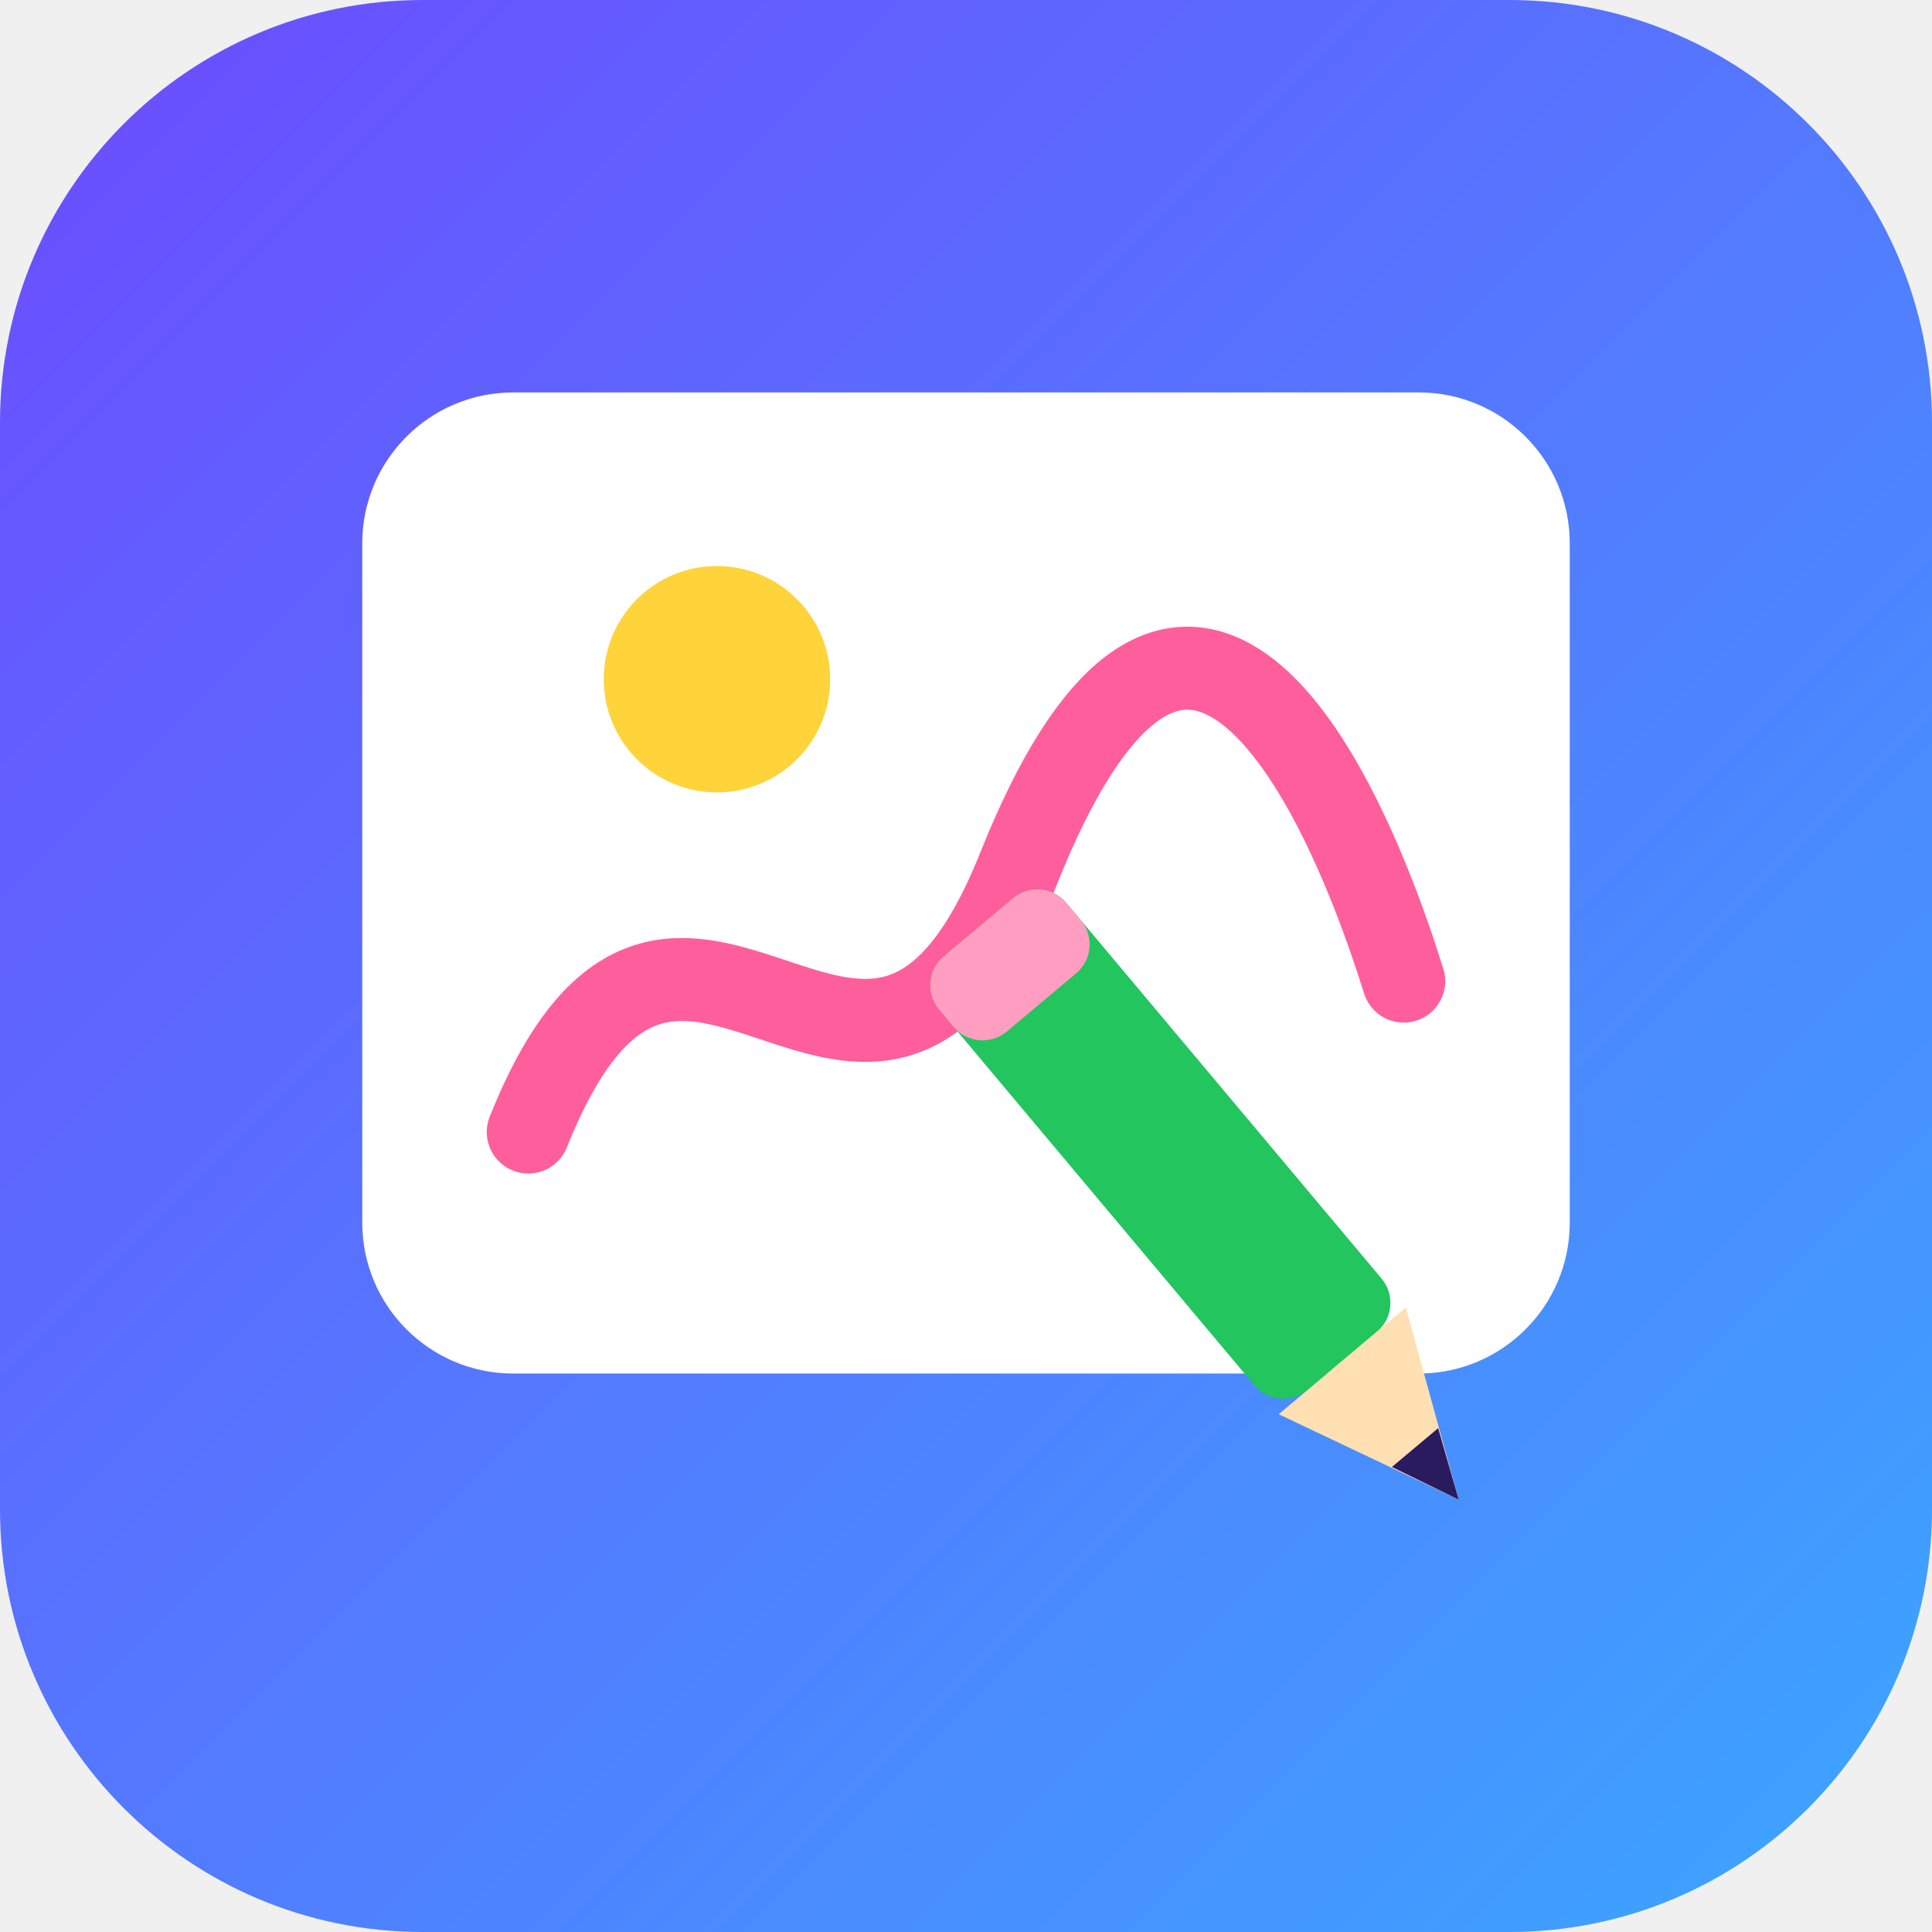
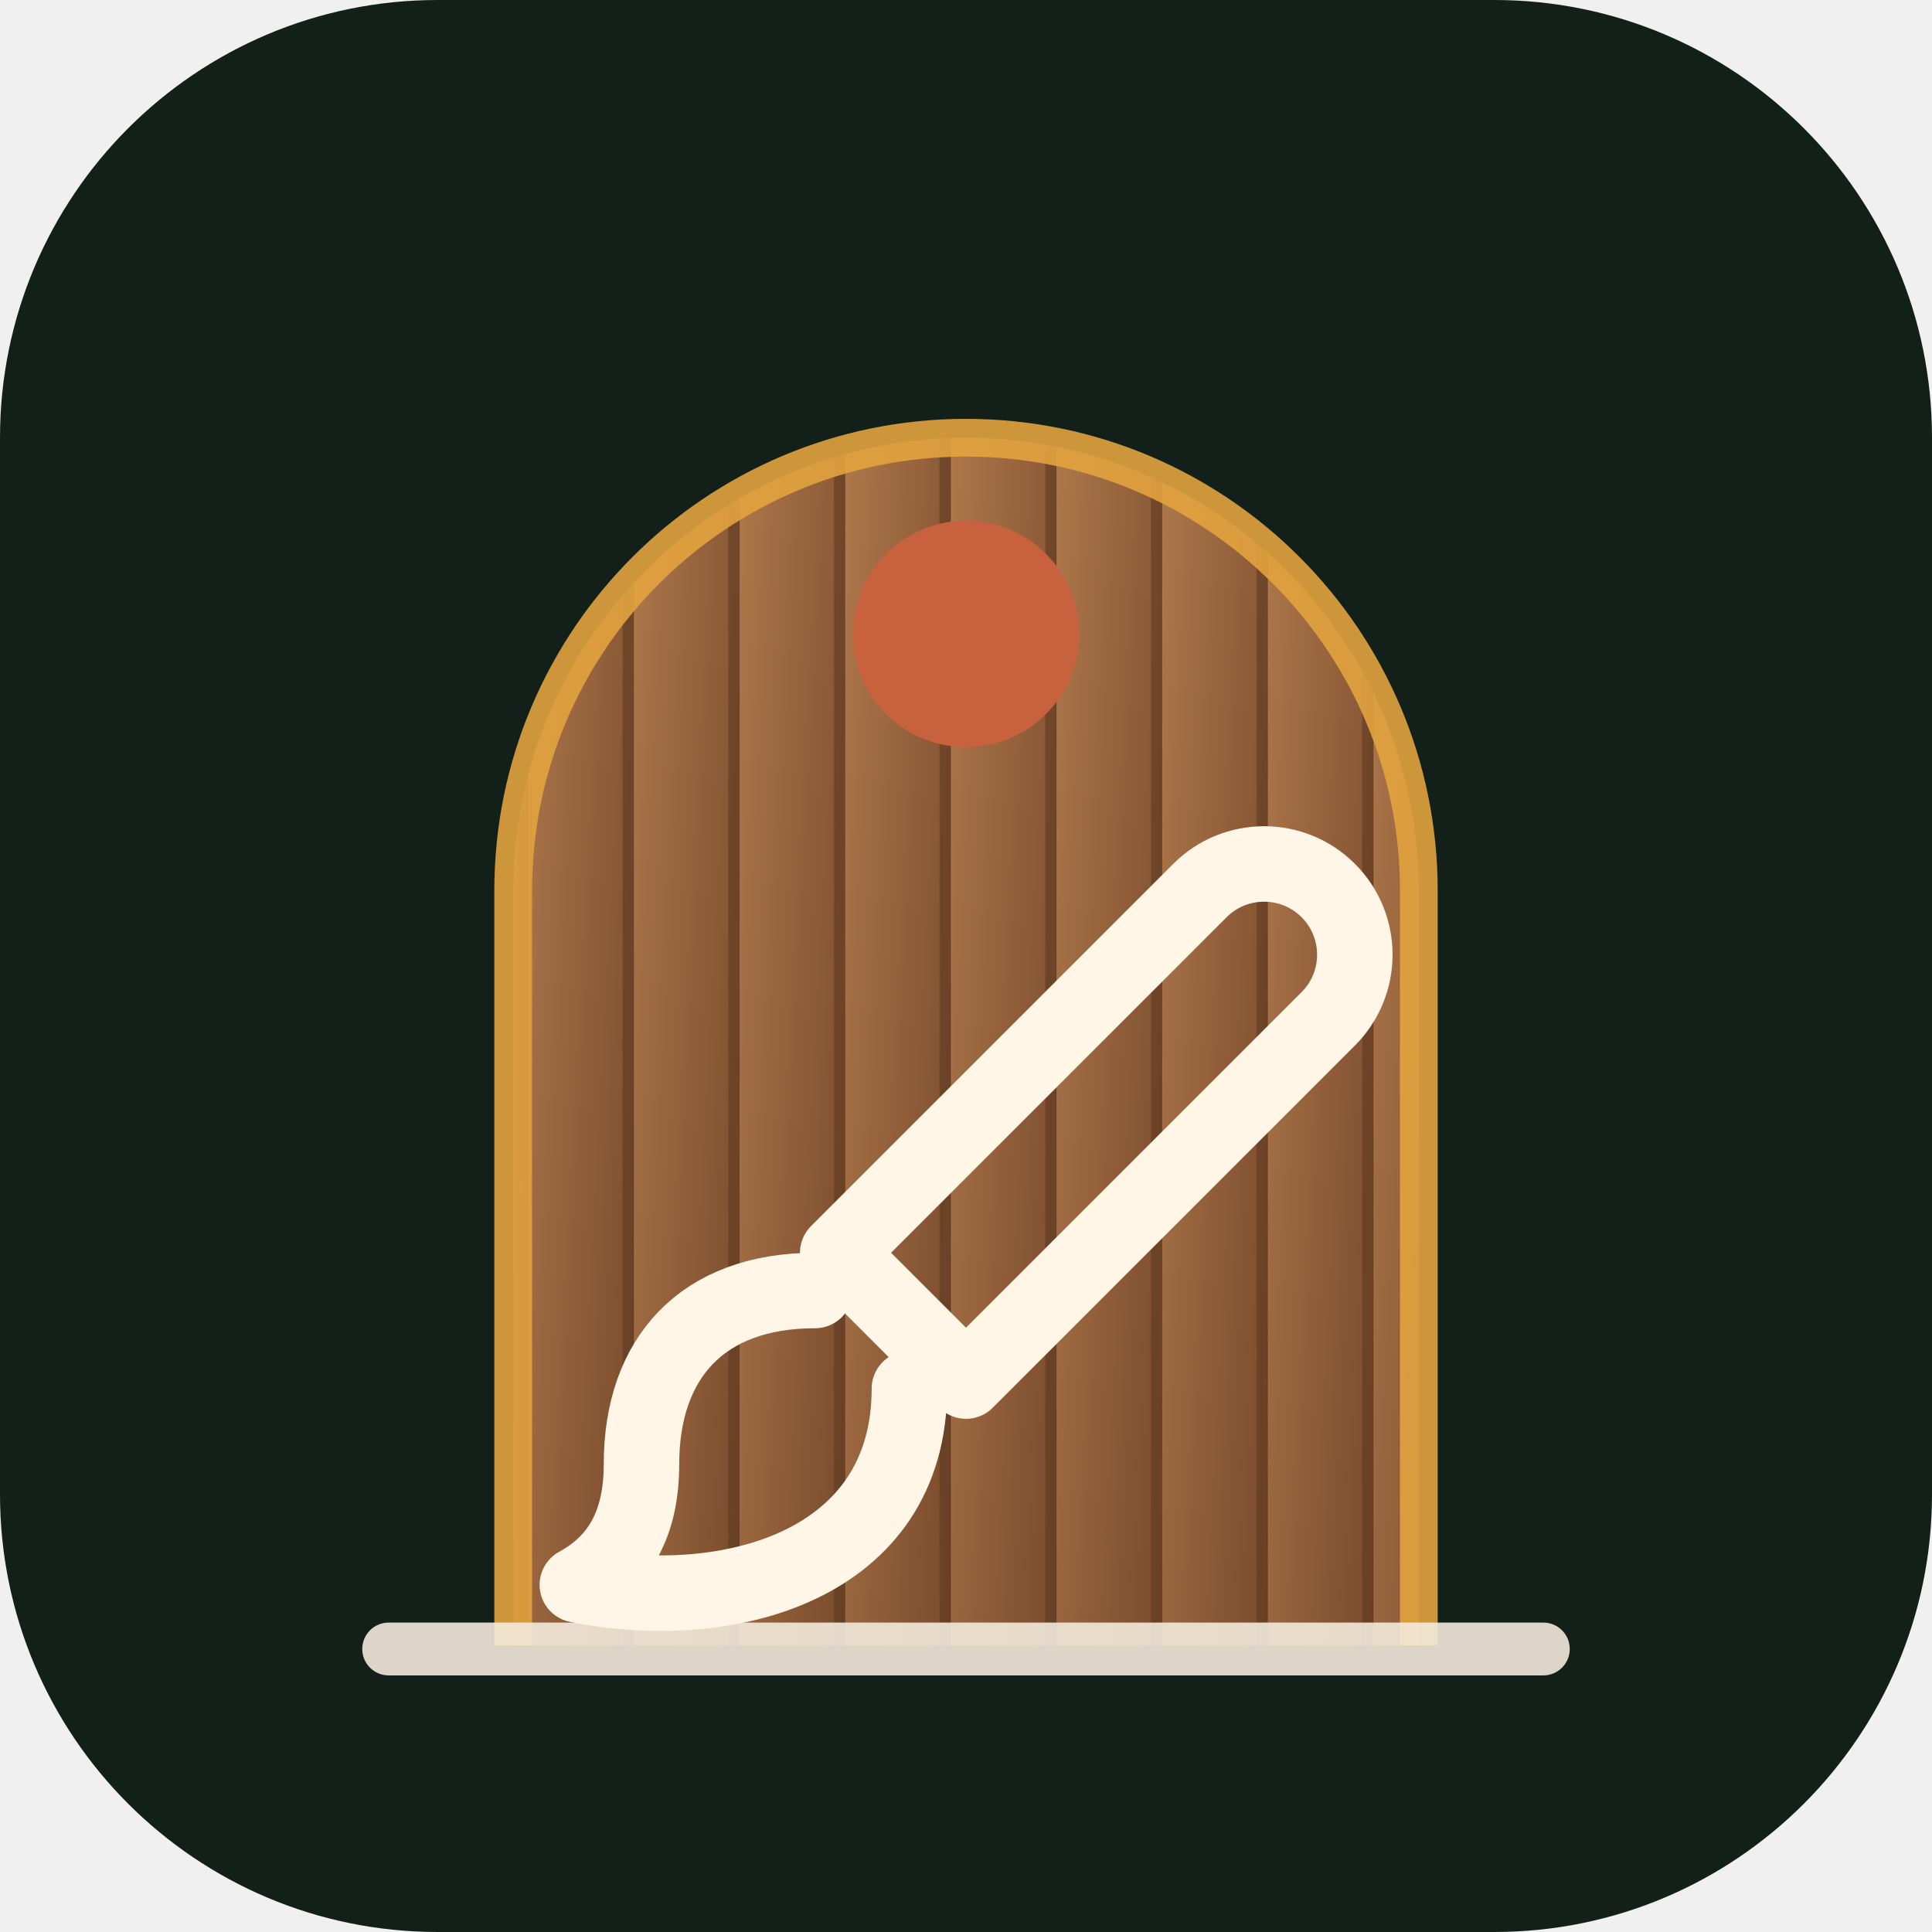
<svg xmlns="http://www.w3.org/2000/svg" viewBox="0 0 512 512">
  <defs>
-     <linearGradient id="g" x1="0" y1="0" x2="1" y2="1">
-       <stop offset="0" stop-color="#6C4BFF" />
-       <stop offset="1" stop-color="#3BA7FF" />
+     <linearGradient id="w" x1="0" y1="0" x2="1" y2="1">
+       <stop offset="0" stop-color="#B57E50" />
+       <stop offset=".6" stop-color="#8D5B37" />
+       <stop offset="1" stop-color="#74472A" />
    </linearGradient>
+     <pattern id="slat" width="28" height="512" patternUnits="userSpaceOnUse">
+       <rect width="28" height="512" fill="url(#w)" />
+       <rect x="25" width="3" height="512" fill="#5A361F" opacity=".55" />
+     </pattern>
  </defs>
-   <rect width="512" height="512" rx="112" fill="url(#g)" />
-   <rect x="96" y="104" width="320" height="260" rx="40" fill="#fff" />
-   <path d="M140 300 C 180 200, 230 330, 270 230 S 350 190, 372 260" fill="none" stroke="#FF5E9C" stroke-width="22" stroke-linecap="round" />
-   <circle cx="190" cy="180" r="30" fill="#FFD43B" />
-   <g transform="translate(330 330) rotate(-40)">
-     <rect x="-22" y="-110" width="44" height="150" rx="10" fill="#22C55E" />
-     <rect x="-22" y="-110" width="44" height="26" rx="10" fill="#FF9EC0" />
-     <path d="M-22 40 L0 88 L22 40 Z" fill="#FFE0B2" />
-     <path d="M-8 70 L0 88 L8 70 Z" fill="#2A1A5E" />
+   <rect width="512" height="512" rx="116" fill="#13201A" />
+   <path d="M136 436V236a120 120 0 0 1 240 0v200z" fill="url(#slat)" />
+   <path d="M136 436V236a120 120 0 0 1 240 0v200" fill="none" stroke="#E2A33E" stroke-width="10" opacity=".9" />
+   <circle cx="256" cy="168" r="30" fill="#C8623E" />
+   <rect x="96" y="430" width="320" height="14" rx="7" fill="#F3EADA" opacity=".9" />
+   <g fill="none" stroke="#FFF6E8" stroke-width="20" stroke-linecap="round" stroke-linejoin="round">
+     <path d="M318 236a24 24 0 0 1 34 34L256 366l-34-34z" />
+     <path d="M216 342c-30 0-46 18-46 46 0 16-6 26-17 32 40 8 88-5 88-52" />
  </g>
</svg>
